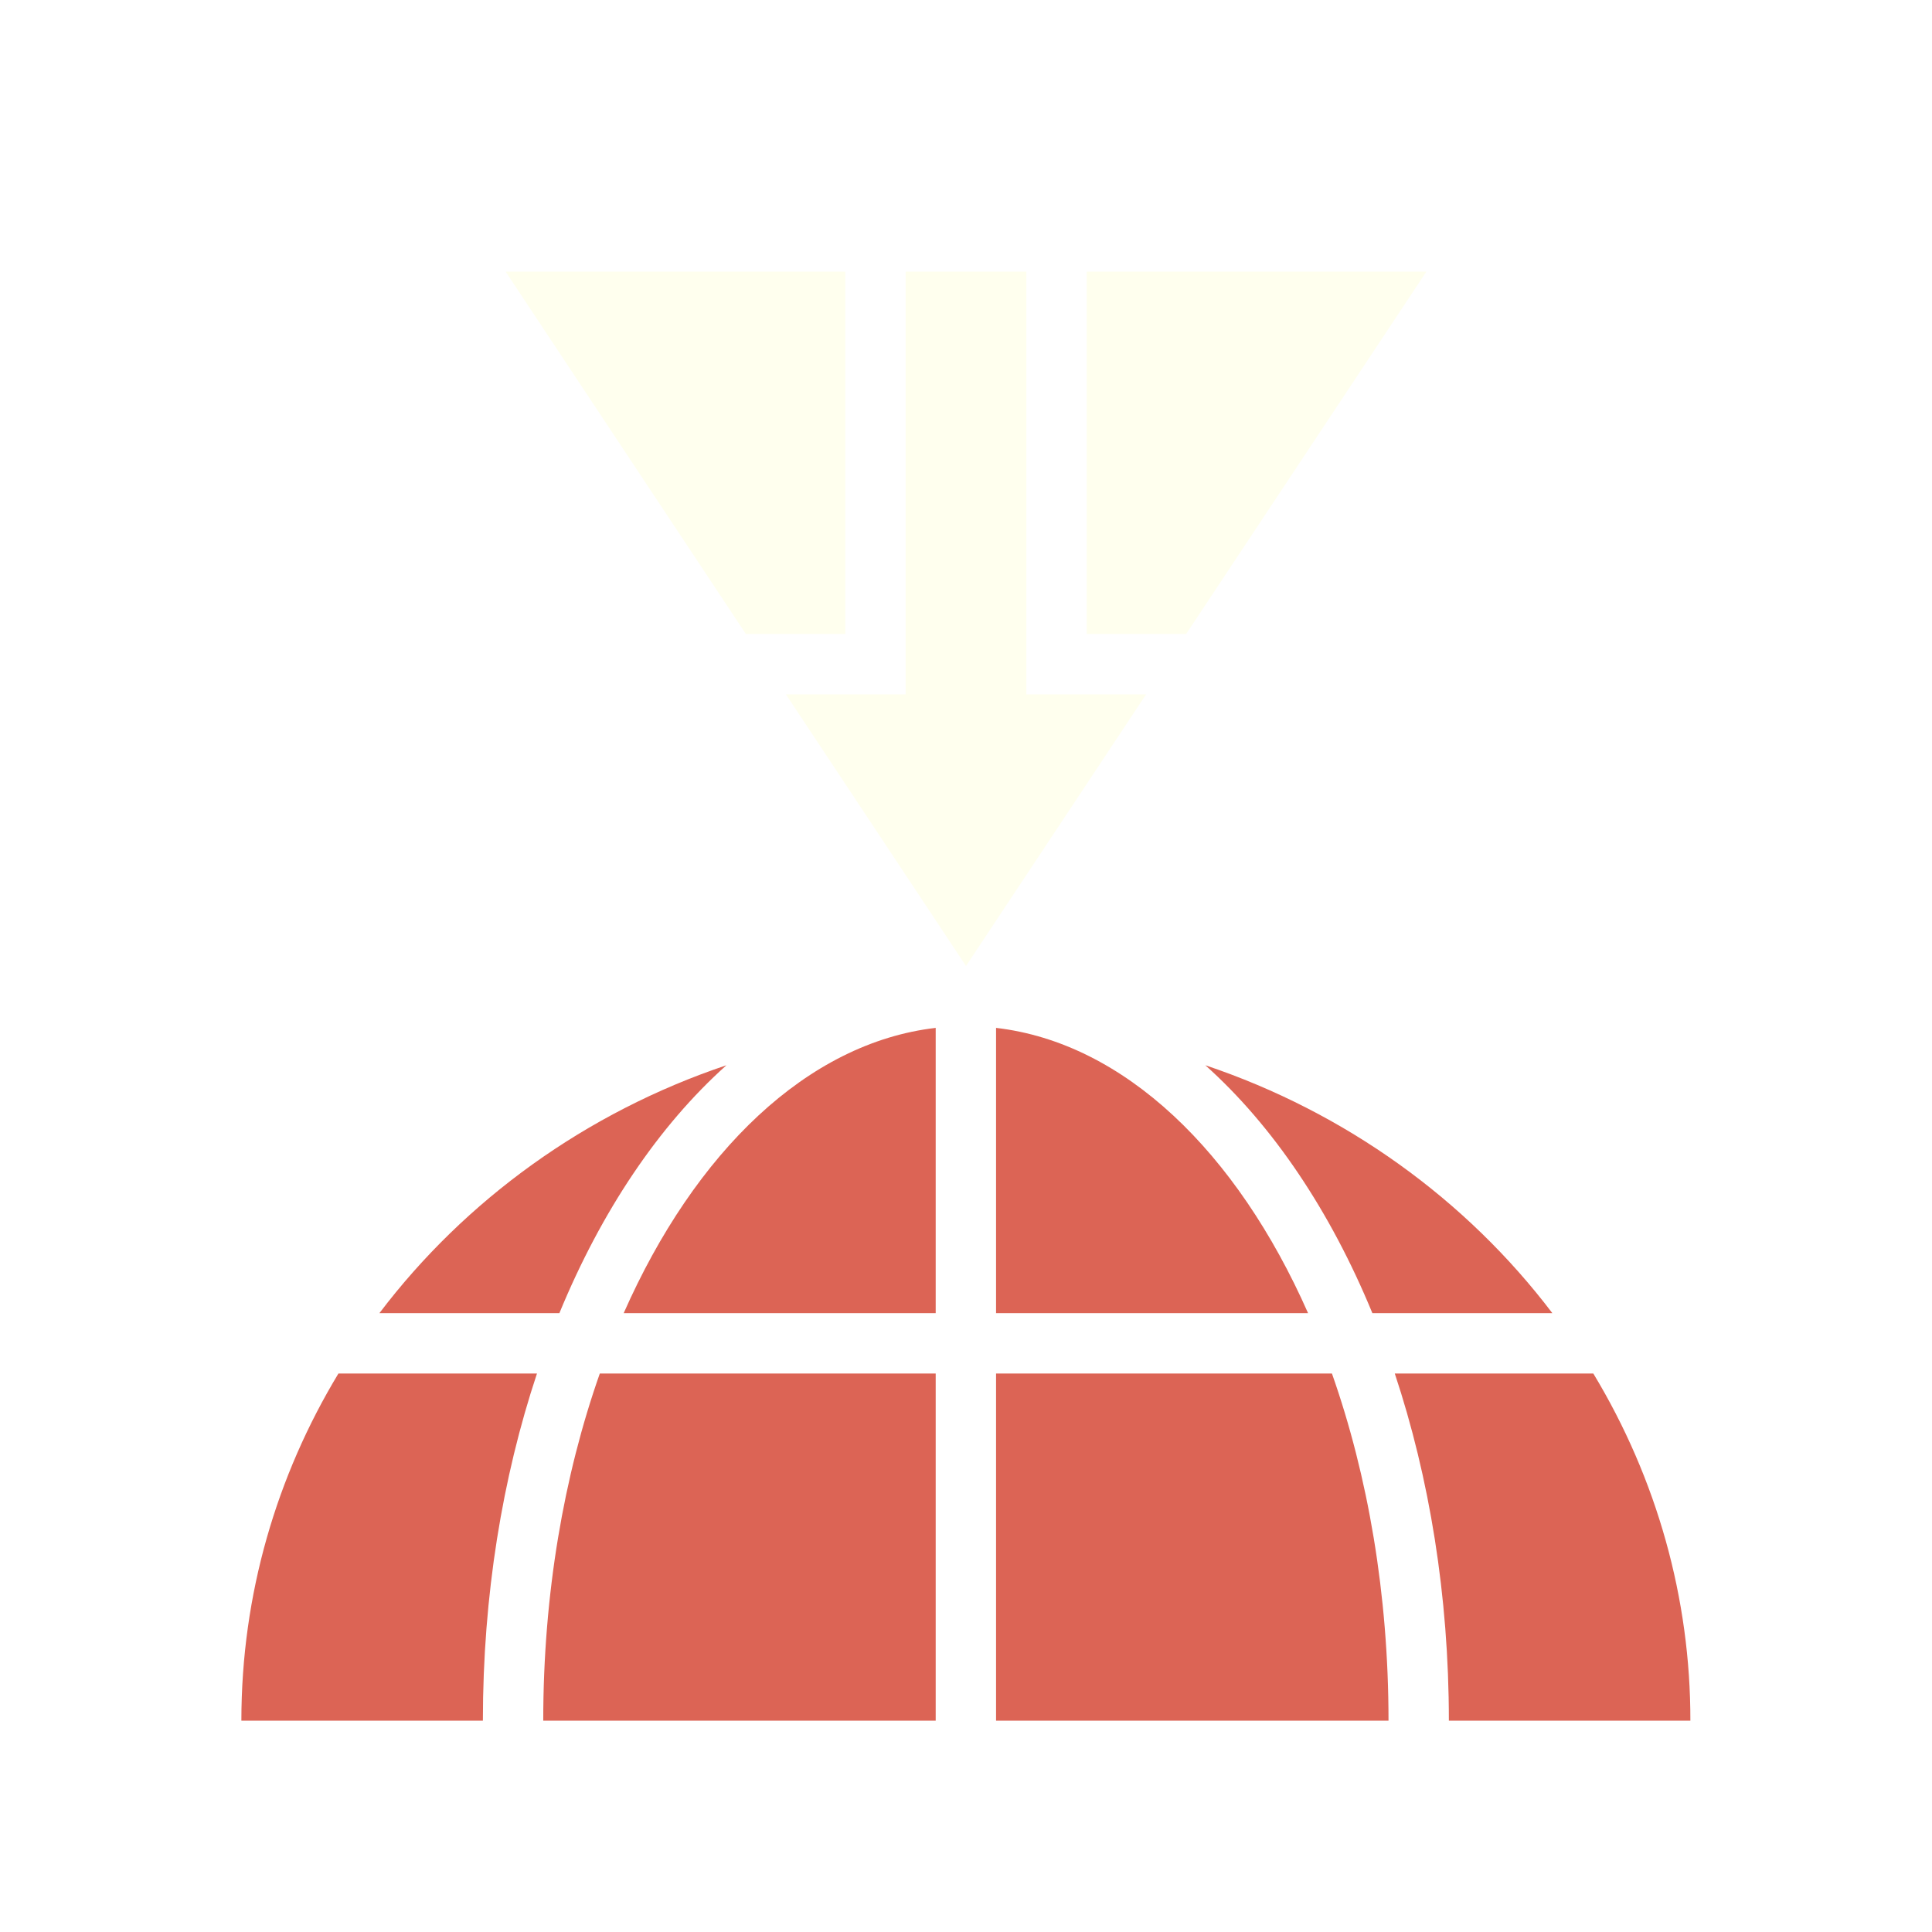
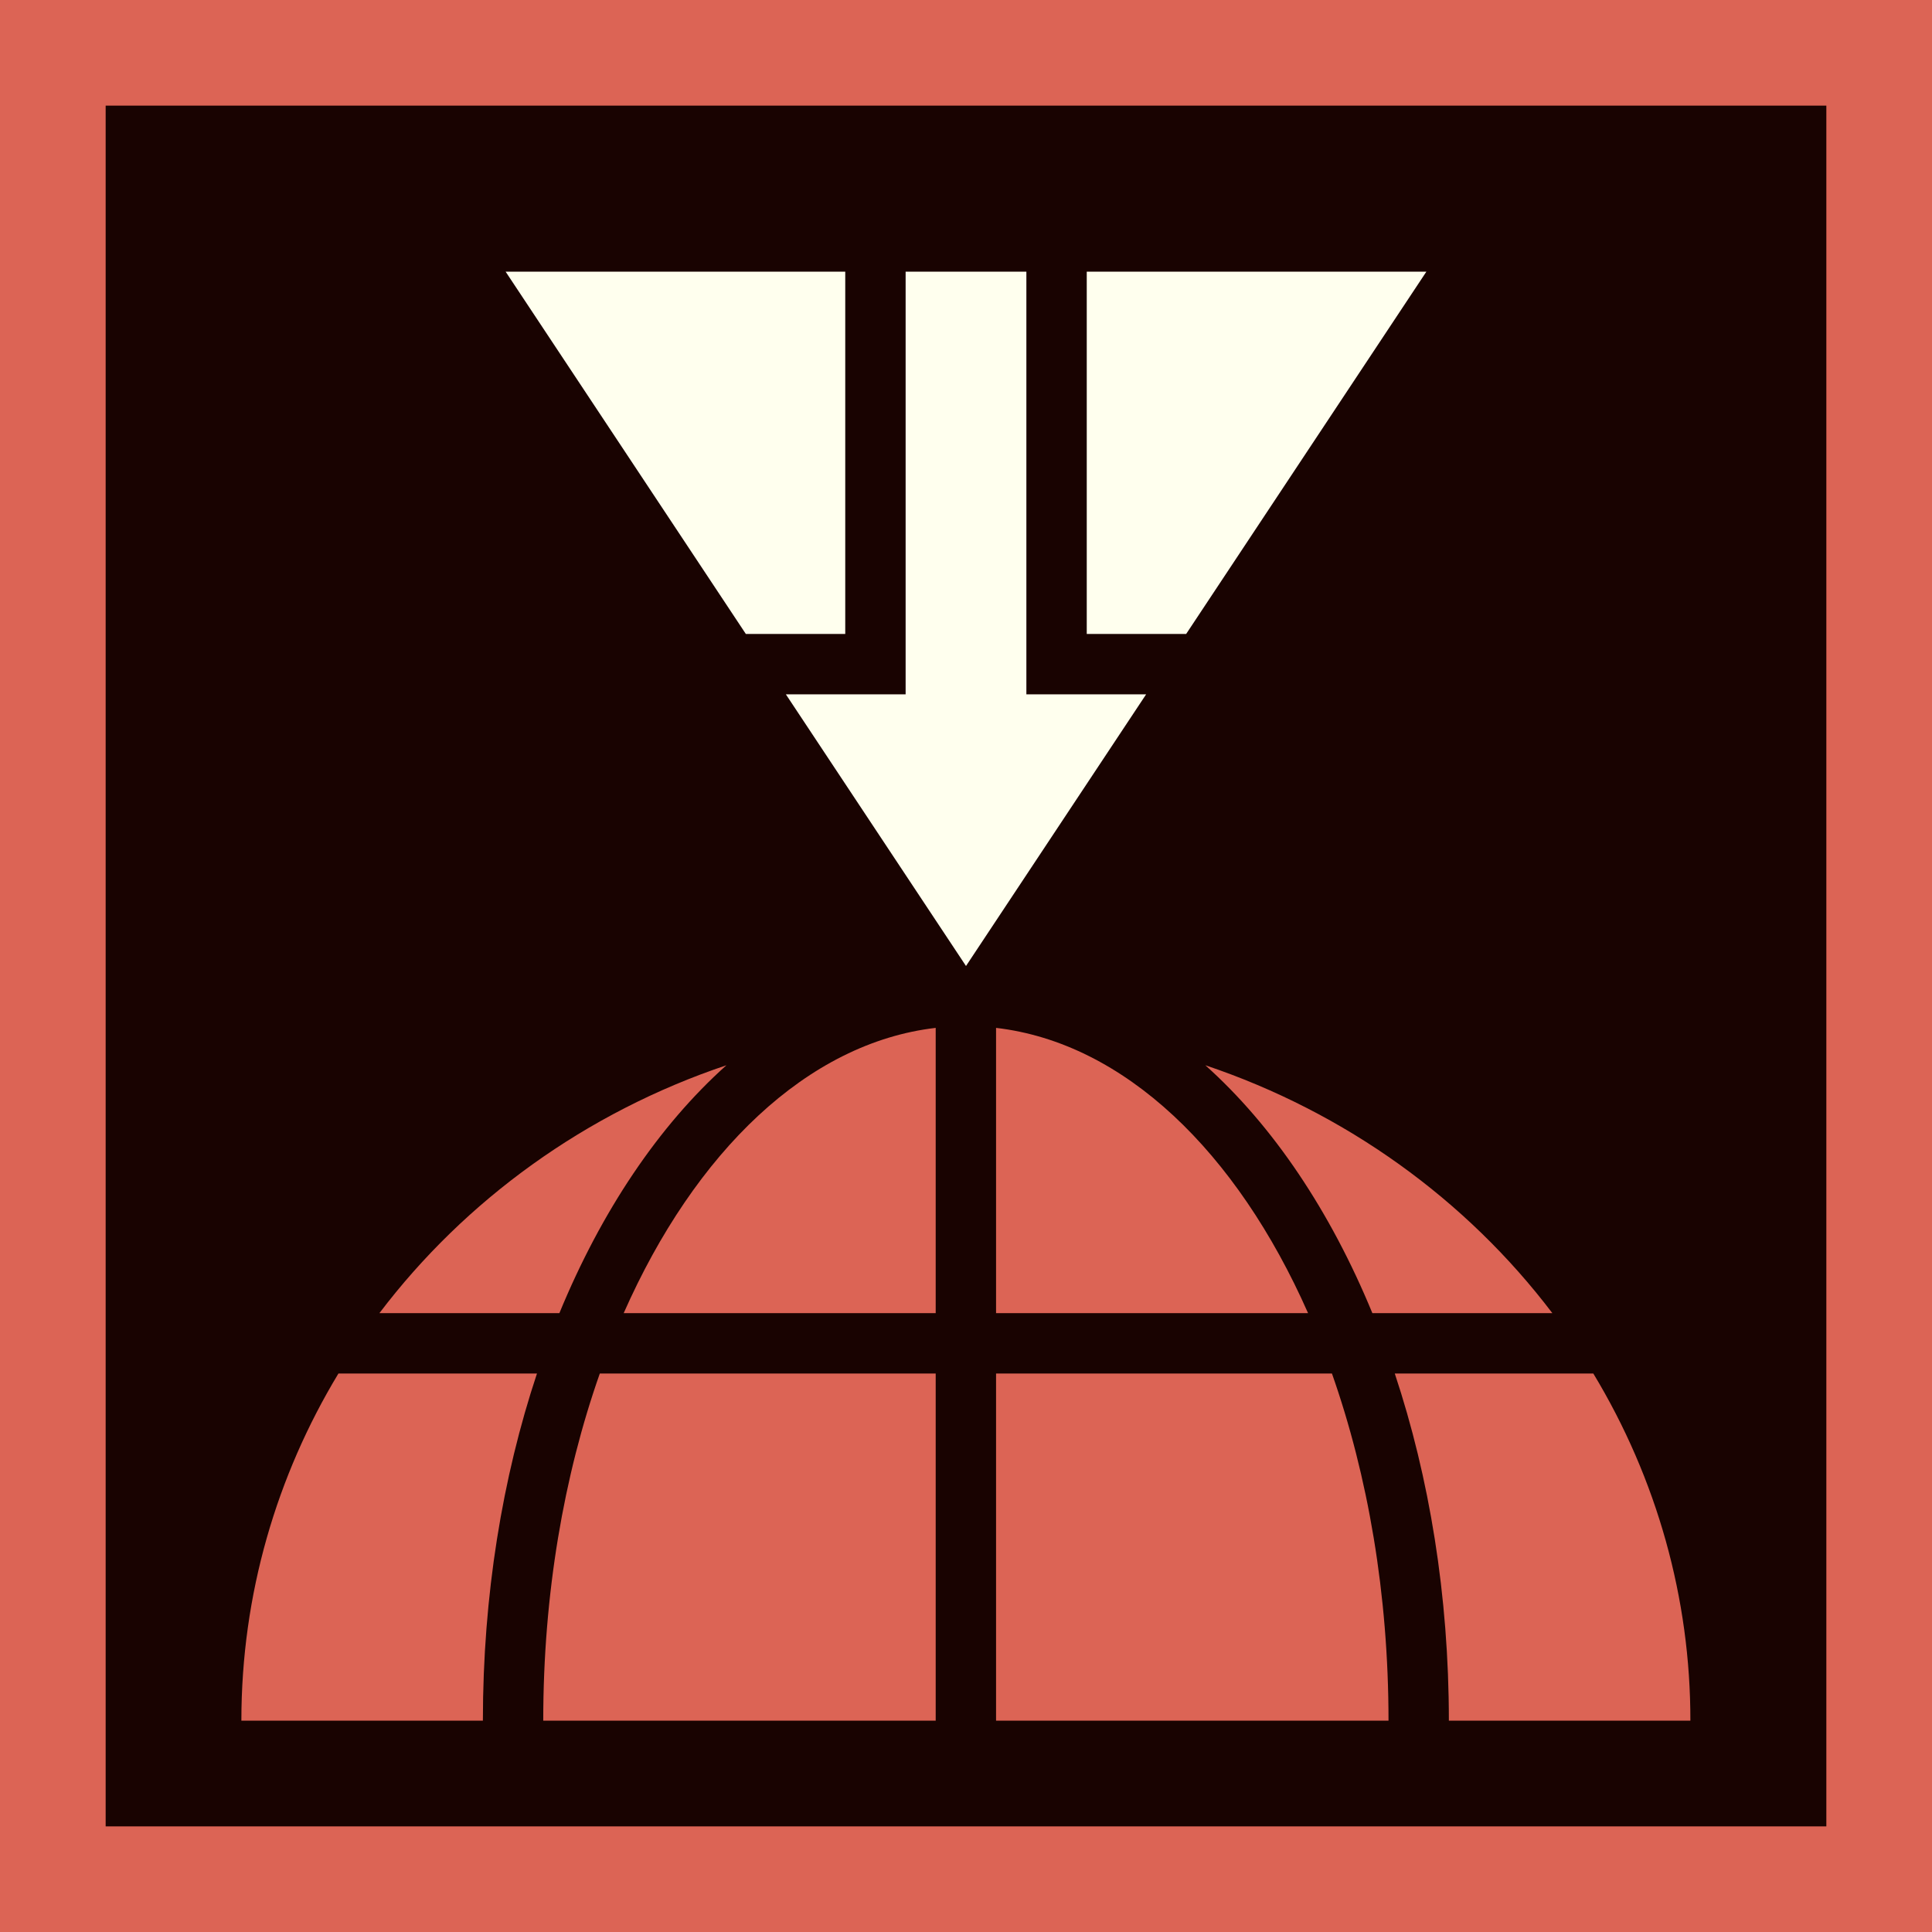
<svg xmlns="http://www.w3.org/2000/svg" viewBox="0 0 256 256" xml:space="preserve" style="fill-rule:evenodd;clip-rule:evenodd;stroke-linejoin:round;stroke-miterlimit:2">
-   <path style="fill:none" d="M276 306h256v256H276z" transform="translate(-276 -306)" />
-   <path d="M4779 228c0-7.466 2-14.468 5.492-20.5h11.236c-1.956 6.138-3.061 13.11-3.061 20.5zm17.083 0v-.007c0-7.463 1.165-14.462 3.201-20.493h19.008V228zm25.625 0v-20.5h19.008c2.036 6.031 3.201 13.03 3.201 20.493V228zm25.625 0c0-7.39-1.105-14.362-3.061-20.5h11.236A40.8 40.8 0 0 1 4861 228zm-60.522-24.065c4.86-6.689 11.692-11.854 19.638-14.639-3.826 3.571-7.073 8.608-9.453 14.639zm46.74-14.639c7.946 2.785 14.778 7.95 19.638 14.639h-10.185c-2.38-6.031-5.627-11.068-9.453-14.639m-15.259-2.207v16.846h-17.657c4.035-9.527 10.401-15.966 17.657-16.846m21.073 16.846h-17.657v-16.846c7.256.88 13.622 7.319 17.657 16.846" style="fill:#dc6455" transform="matrix(2.34146 0 0 2.2439 -11157.854 -283.61)" />
-   <path d="M4790.826 84 4759 36h45v48zM4812 36h16v56h15.87L4820 128l-23.87-36H4812zm24 0h45l-31.826 48H4836z" style="fill:#ffe" transform="translate(-4692)" />
+   <g transform="translate(-276 -306)">
+     <path style="fill:none" d="M276 306h256v256H276z" />
+     <clipPath id="a">
+       <path d="M276 306h256v256H276z" />
+     </clipPath>
+     <g clip-path="url(#a)">
+       <path style="fill:#190301" transform="translate(0 306)" d="M276 0h256v256H276z" />
+       <path d="M4779 228c0-7.466 2-14.468 5.492-20.5h11.236c-1.956 6.138-3.061 13.11-3.061 20.5zm17.083 0v-.007c0-7.463 1.165-14.462 3.201-20.493h19.008V228zm25.625 0v-20.5h19.008c2.036 6.031 3.201 13.03 3.201 20.493V228zm25.625 0c0-7.39-1.105-14.362-3.061-20.5h11.236A40.8 40.8 0 0 1 4861 228zm-60.522-24.065c4.86-6.689 11.692-11.854 19.638-14.639-3.826 3.571-7.073 8.608-9.453 14.639zm46.74-14.639c7.946 2.785 14.778 7.95 19.638 14.639h-10.185c-2.38-6.031-5.627-11.068-9.453-14.639m-15.259-2.207v16.846h-17.657c4.035-9.527 10.401-15.966 17.657-16.846m21.073 16.846h-17.657v-16.846c7.256.88 13.622 7.319 17.657 16.846" style="fill:#dc6455" transform="matrix(2.34146 0 0 2.2439 -10881.854 22.39)" />
+       <path d="M4790.826 84 4759 36h45v48zM4812 36h16v56h15.87L4820 128l-23.87-36H4812zm24 0h45l-31.826 48H4836z" style="fill:#ffe" transform="translate(-4416 306)" />
+       <path d="M276 15V0h256v15zM518 .82H290v13.36h228z" style="fill:#dc6455" transform="matrix(1 0 0 17.06667 0 306)" />
+     </g>
+   </g>
</svg>
